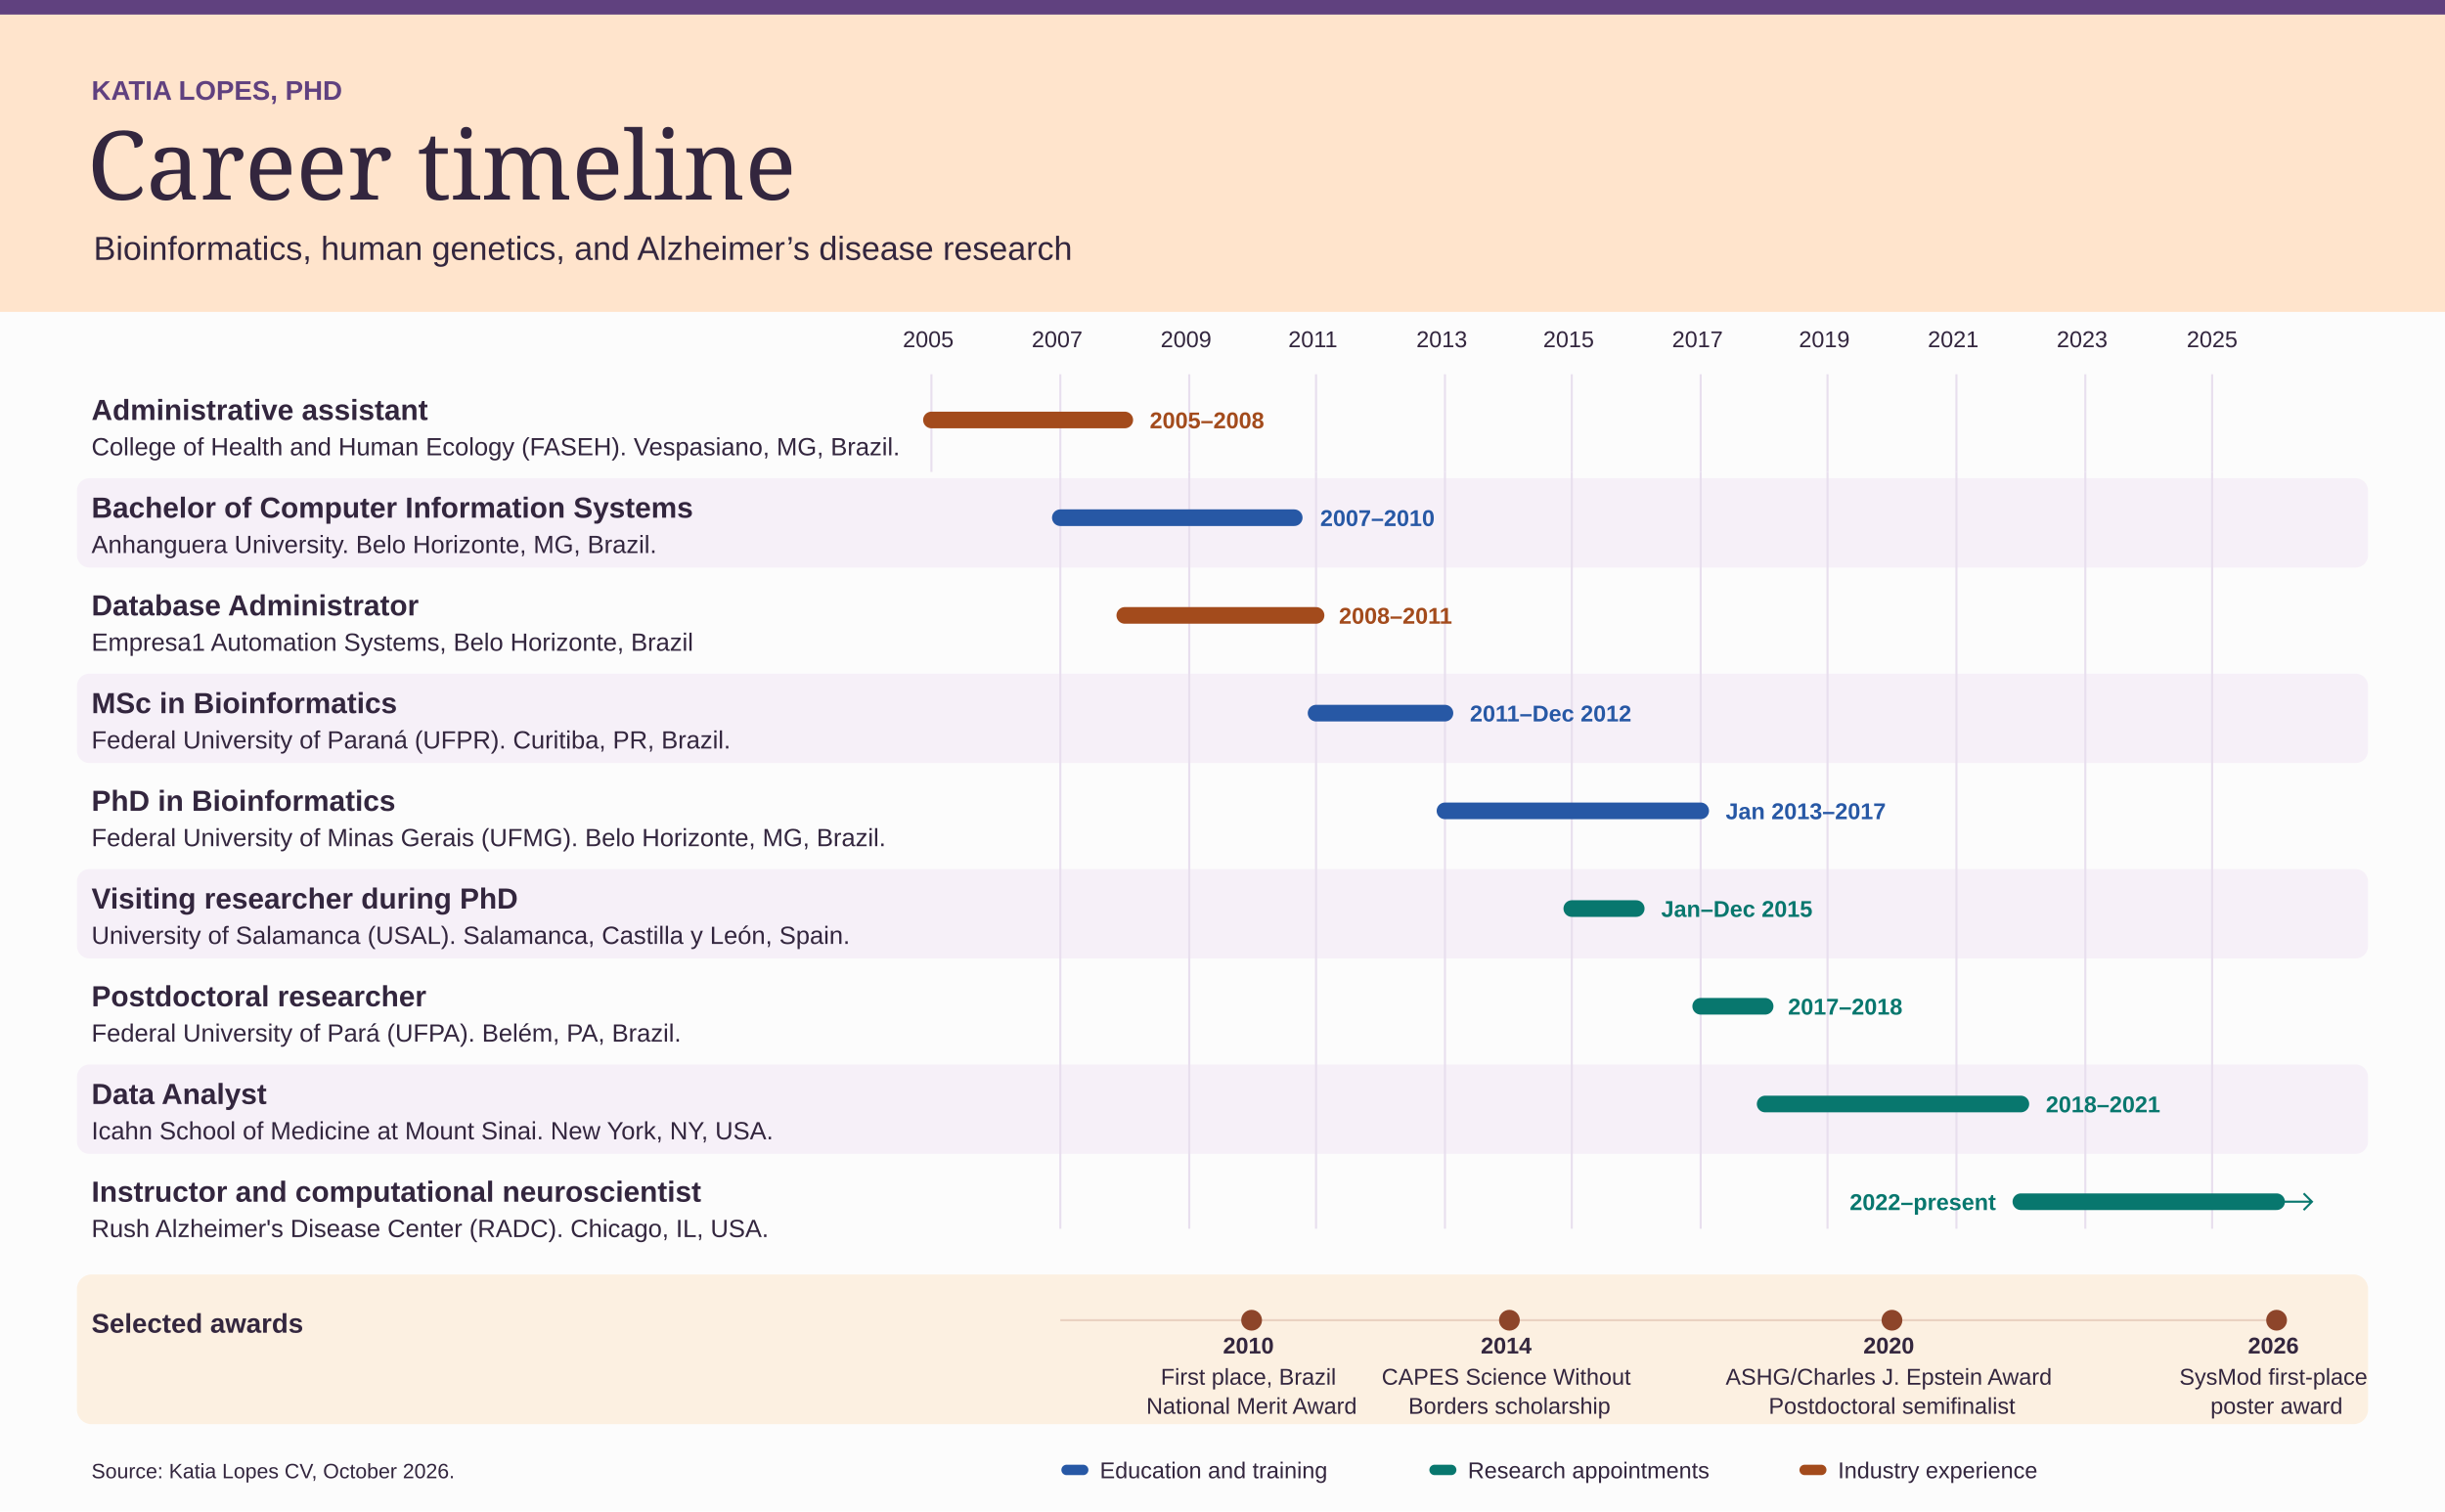
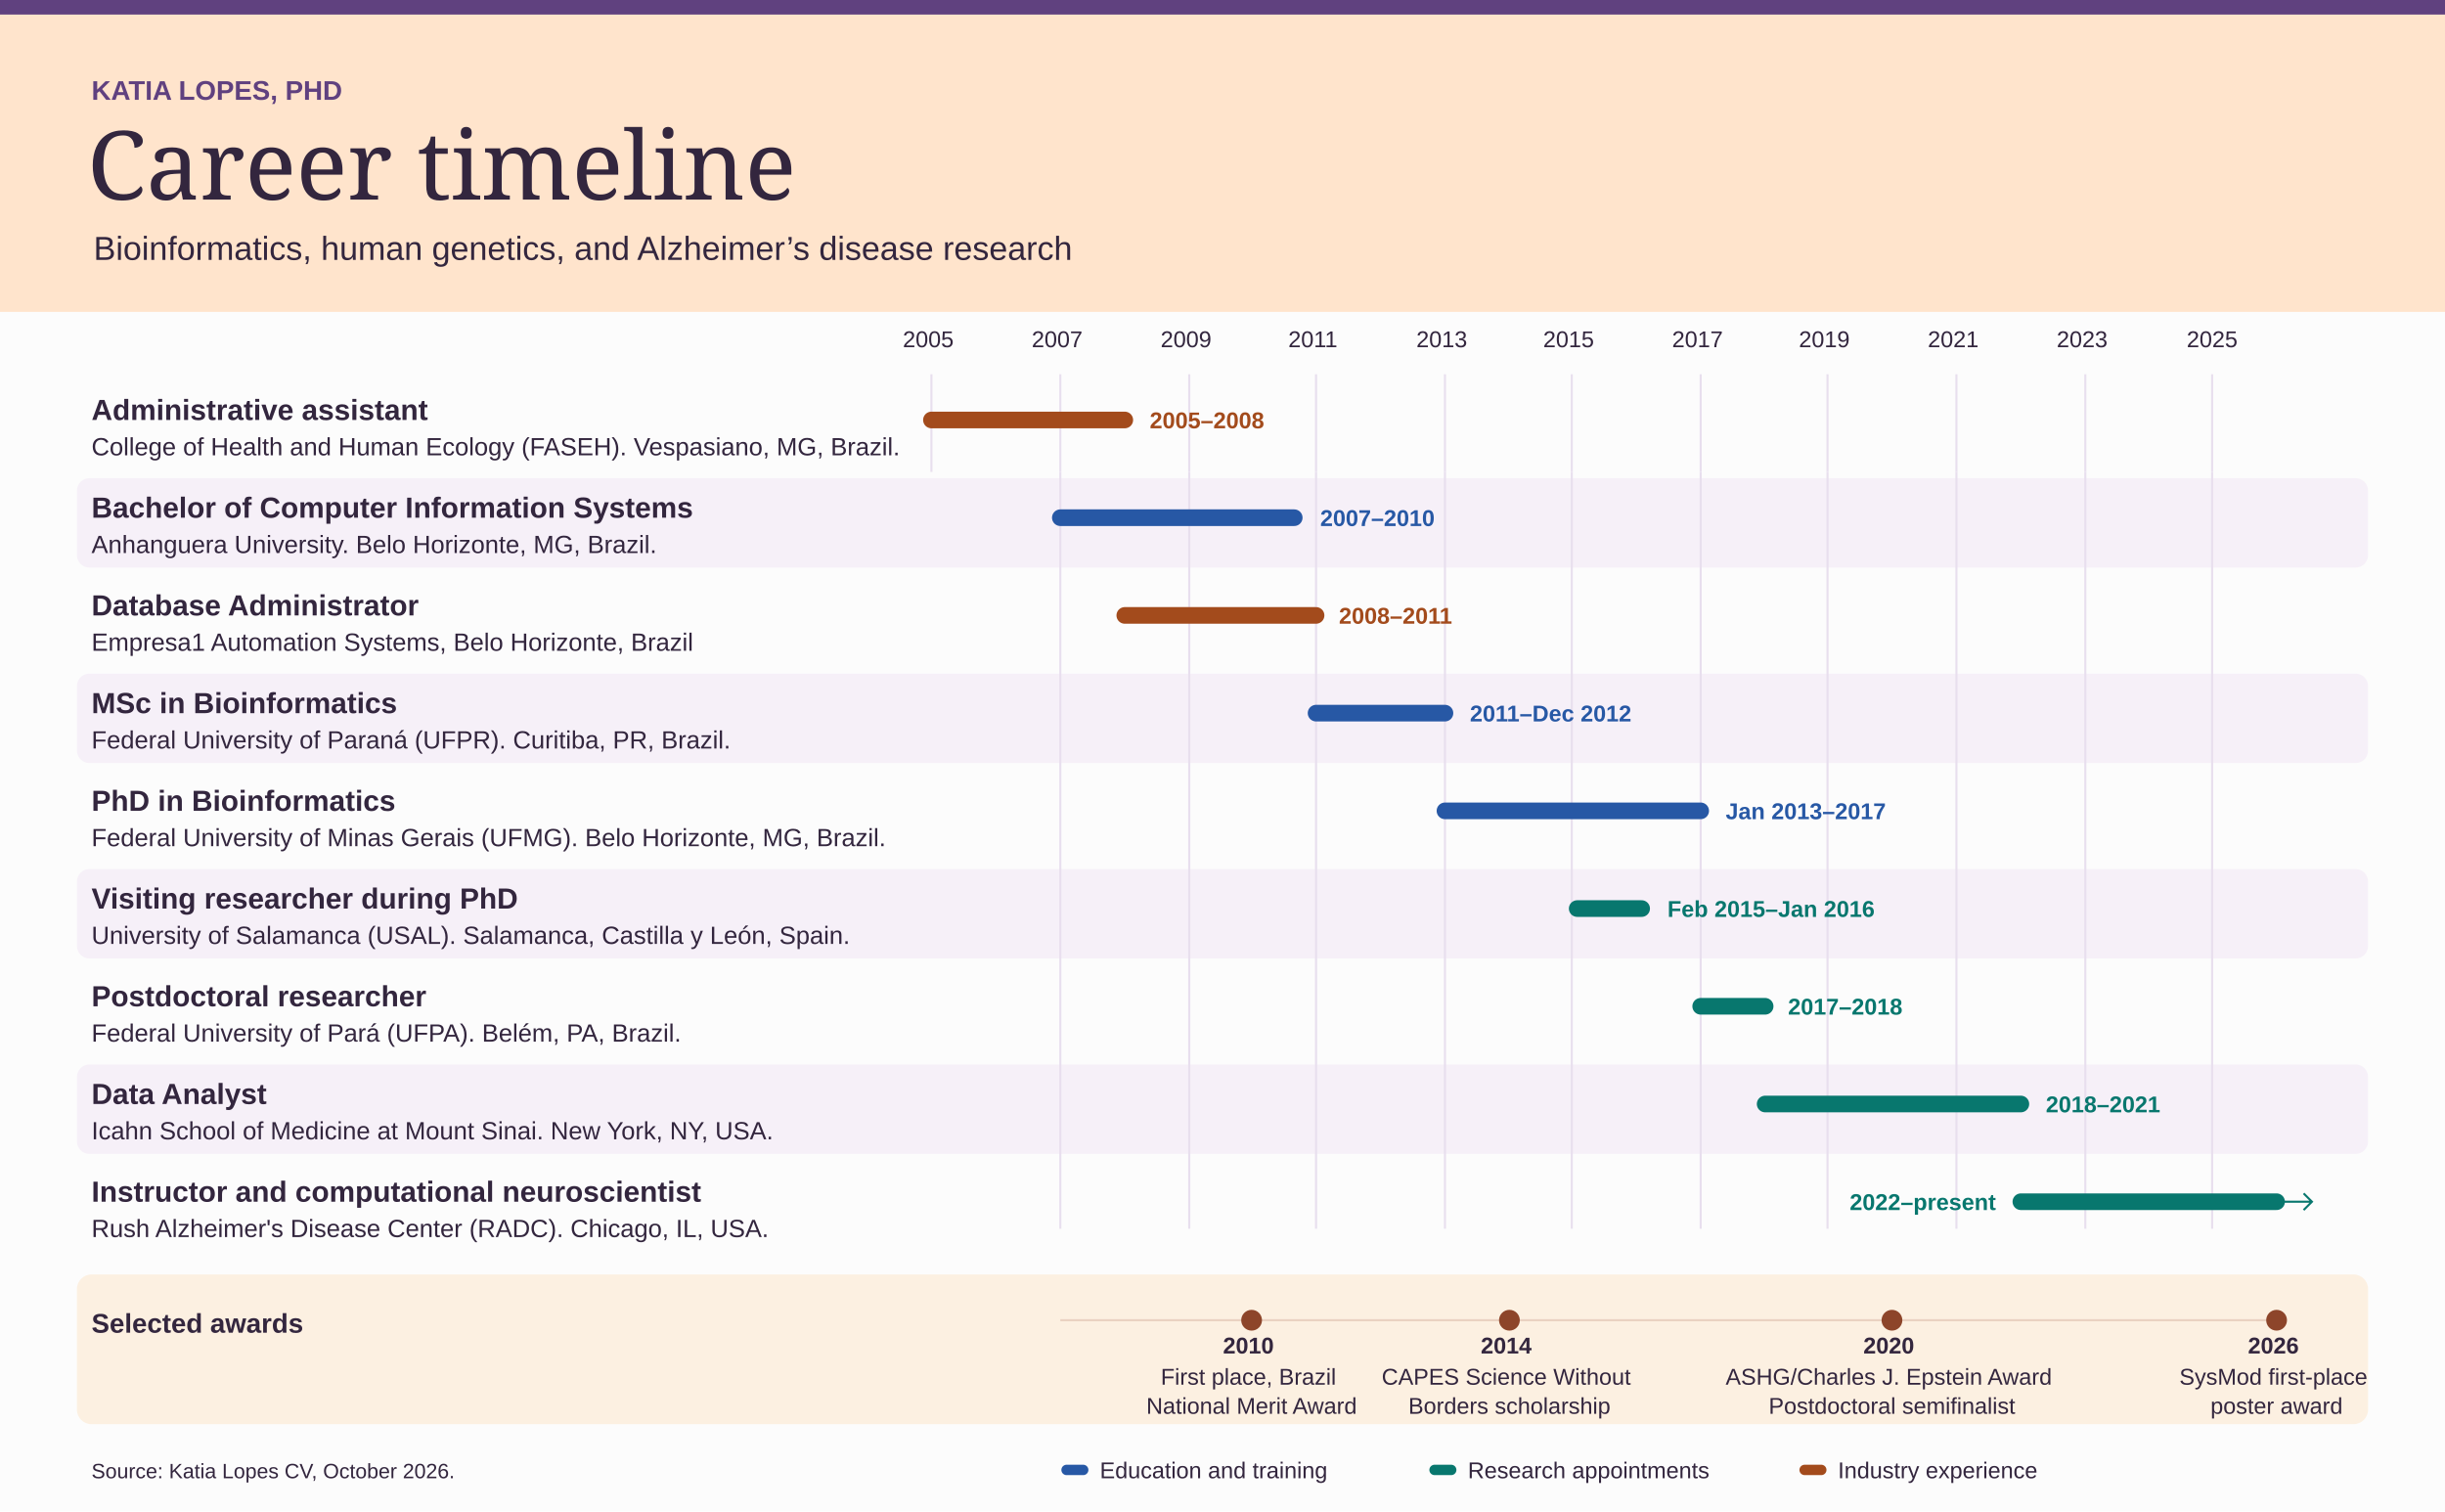
<svg xmlns="http://www.w3.org/2000/svg" viewBox="0 0 1176 727" width="1176" height="727">
  <style>
    text { font-family: Arial, sans-serif; fill: #33263e; }
    .heading { font-family: Georgia, serif; font-size: 46px; }
    .role { font-size: 14px; font-weight: 700; }
    .place { font-size: 12px; }
    .axis, .dates, .awards, .legend { font-size: 11px; }
    .dates, .award-year { font-weight: 700; }
    .education { color: #2758a5; }
    .research { color: #08776e; }
    .industry { color: #a34b1c; }
    .bars path, .key { stroke: currentColor; stroke-width: 8; stroke-linecap: round; fill: none; }
    .key { stroke-width: 5; }
    .dates text { fill: currentColor; }
  </style>
  <rect width="1176" height="727" fill="#fcfcfc" />
  <rect width="1176" height="150" fill="#ffe4cc" />
  <path d="M0 3.5H1176" stroke="#60417f" stroke-width="7" />
  <text x="44" y="48" font-size="13" font-weight="700" style="fill:#60417f">KATIA LOPES, PHD</text>
  <text x="42" y="96" class="heading">Career timeline</text>
  <text x="45" y="125" font-size="16">Bioinformatics, human genetics, and Alzheimer’s disease research</text>
  <text y="167" class="axis" text-anchor="middle">
    <tspan x="448">2005</tspan>
    <tspan x="510">2007</tspan>
    <tspan x="572">2009</tspan>
    <tspan x="633">2011</tspan>
    <tspan x="695">2013</tspan>
    <tspan x="756">2015</tspan>
    <tspan x="818">2017</tspan>
    <tspan x="879">2019</tspan>
    <tspan x="941">2021</tspan>
    <tspan x="1003">2023</tspan>
    <tspan x="1064">2025</tspan>
  </text>
  <path d="M448 180V227 M510 180V227 M572 180V227 M633 180V227 M695 180V227 M756 180V227 M818 180V227 M879 180V227 M941 180V227 M1003 180V227 M1064 180V227" stroke="#e8dfee" />
  <text x="44" y="202" class="role">Administrative assistant</text>
  <text x="44" y="219" class="place">College of Health and Human Ecology (FASEH). Vespasiano, MG, Brazil.</text>
  <g class="bars">
    <path class="industry" d="M448 202H541" />
  </g>
  <g class="dates">
    <text x="553" y="206" class="industry">2005–2008</text>
  </g>
  <g transform="translate(0 47)">
    <g fill="#f6f0f8">
      <rect x="37" y="183" width="1102" height="43" rx="6" />
      <rect x="37" y="277" width="1102" height="43" rx="6" />
      <rect x="37" y="371" width="1102" height="43" rx="6" />
      <rect x="37" y="465" width="1102" height="43" rx="6" />
    </g>
    <path d="M510 180V544 M572 180V544 M633 180V544 M695 180V544 M756 180V544 M818 180V544 M879 180V544 M941 180V544 M1003 180V544 M1064 180V544" stroke="#e8dfee" />
    <g transform="translate(44 202)">
      <text class="role">Bachelor of Computer Information Systems</text>
      <text y="17" class="place">Anhanguera University. Belo Horizonte, MG, Brazil.</text>
      <text y="47" class="role">Database Administrator</text>
      <text y="64" class="place">Empresa1 Automation Systems, Belo Horizonte, Brazil</text>
      <text y="94" class="role">MSc in Bioinformatics</text>
      <text y="111" class="place">Federal University of Paraná (UFPR). Curitiba, PR, Brazil.</text>
      <text y="141" class="role">PhD in Bioinformatics</text>
      <text y="158" class="place">Federal University of Minas Gerais (UFMG). Belo Horizonte, MG, Brazil.</text>
      <text y="188" class="role">Visiting researcher during PhD</text>
      <text y="205" class="place">University of Salamanca (USAL). Salamanca, Castilla y León, Spain.</text>
      <text y="235" class="role">Postdoctoral researcher</text>
      <text y="252" class="place">Federal University of Pará (UFPA). Belém, PA, Brazil.</text>
      <text y="282" class="role">Data Analyst</text>
      <text y="299" class="place">Icahn School of Medicine at Mount Sinai. New York, NY, USA.</text>
      <text y="329" class="role">Instructor and computational neuroscientist</text>
      <text y="346" class="place">Rush Alzheimer's Disease Center (RADC). Chicago, IL, USA.</text>
    </g>
    <g class="bars">
      <path class="education" d="M510 202H622.5 M633 296H695 M695 343H818" />
      <path class="industry" d="M541 249H633" />
-       <path class="research" d="M756 390H787 M818 437H849 M849 484H972 M972 531H1095" />
+       <path class="research" d="M758.6 390H789.6 M818 437H849 M849 484H972 M972 531H1095" />
    </g>
    <path class="research" d="M1095 531H1112 M1108 527L1112 531L1108 535" stroke="currentColor" fill="none" />
    <g class="dates">
      <text x="635" y="206" class="education">2007–2010</text>
      <text x="644" y="253" class="industry">2008–2011</text>
      <text x="707" y="300" class="education">2011–Dec 2012</text>
      <text x="830" y="347" class="education">Jan 2013–2017</text>
-       <text x="799" y="394" class="research">Jan–Dec 2015</text>
+       <text x="802" y="394" class="research">Feb 2015–Jan 2016</text>
      <text x="860" y="441" class="research">2017–2018</text>
      <text x="984" y="488" class="research">2018–2021</text>
      <text x="960" y="535" class="research" text-anchor="end">2022–present</text>
    </g>
    <rect x="37" y="566" width="1102" height="72" rx="7" fill="#fcf0e1" />
    <text x="44" y="594" font-size="13" font-weight="700">Selected awards</text>
    <path d="M510 588H1095" stroke="#ead1c1" />
    <g fill="#8d452a">
      <circle cx="602" cy="588" r="5" />
      <circle cx="726" cy="588" r="5" />
      <circle cx="910" cy="588" r="5" />
      <circle cx="1095" cy="588" r="5" />
    </g>
    <g class="awards" text-anchor="middle">
      <text x="602" y="604">
        <tspan class="award-year">2010</tspan>
        <tspan x="602" dy="15">First place, Brazil</tspan>
        <tspan x="602" dy="14">National Merit Award</tspan>
      </text>
      <text x="726" y="604">
        <tspan class="award-year">2014</tspan>
        <tspan x="726" dy="15">CAPES Science Without</tspan>
        <tspan x="726" dy="14">Borders scholarship</tspan>
      </text>
      <text x="910" y="604">
        <tspan class="award-year">2020</tspan>
        <tspan x="910" dy="15">ASHG/Charles J. Epstein Award</tspan>
        <tspan x="910" dy="14">Postdoctoral semifinalist</tspan>
      </text>
      <text x="1095" y="604">
        <tspan class="award-year">2026</tspan>
        <tspan x="1095" dy="15">SysMod first-place</tspan>
        <tspan x="1095" dy="14">poster award</tspan>
      </text>
    </g>
    <text x="44" y="664" font-size="10">Source: Katia Lopes CV, October 2026.</text>
    <g class="legend">
      <path class="key education" d="M513 660h8" />
      <text x="529" y="664">Education and training</text>
      <path class="key research" d="M690 660h8" />
      <text x="706" y="664">Research appointments</text>
      <path class="key industry" d="M868 660h8" />
      <text x="884" y="664">Industry experience</text>
    </g>
  </g>
</svg>
